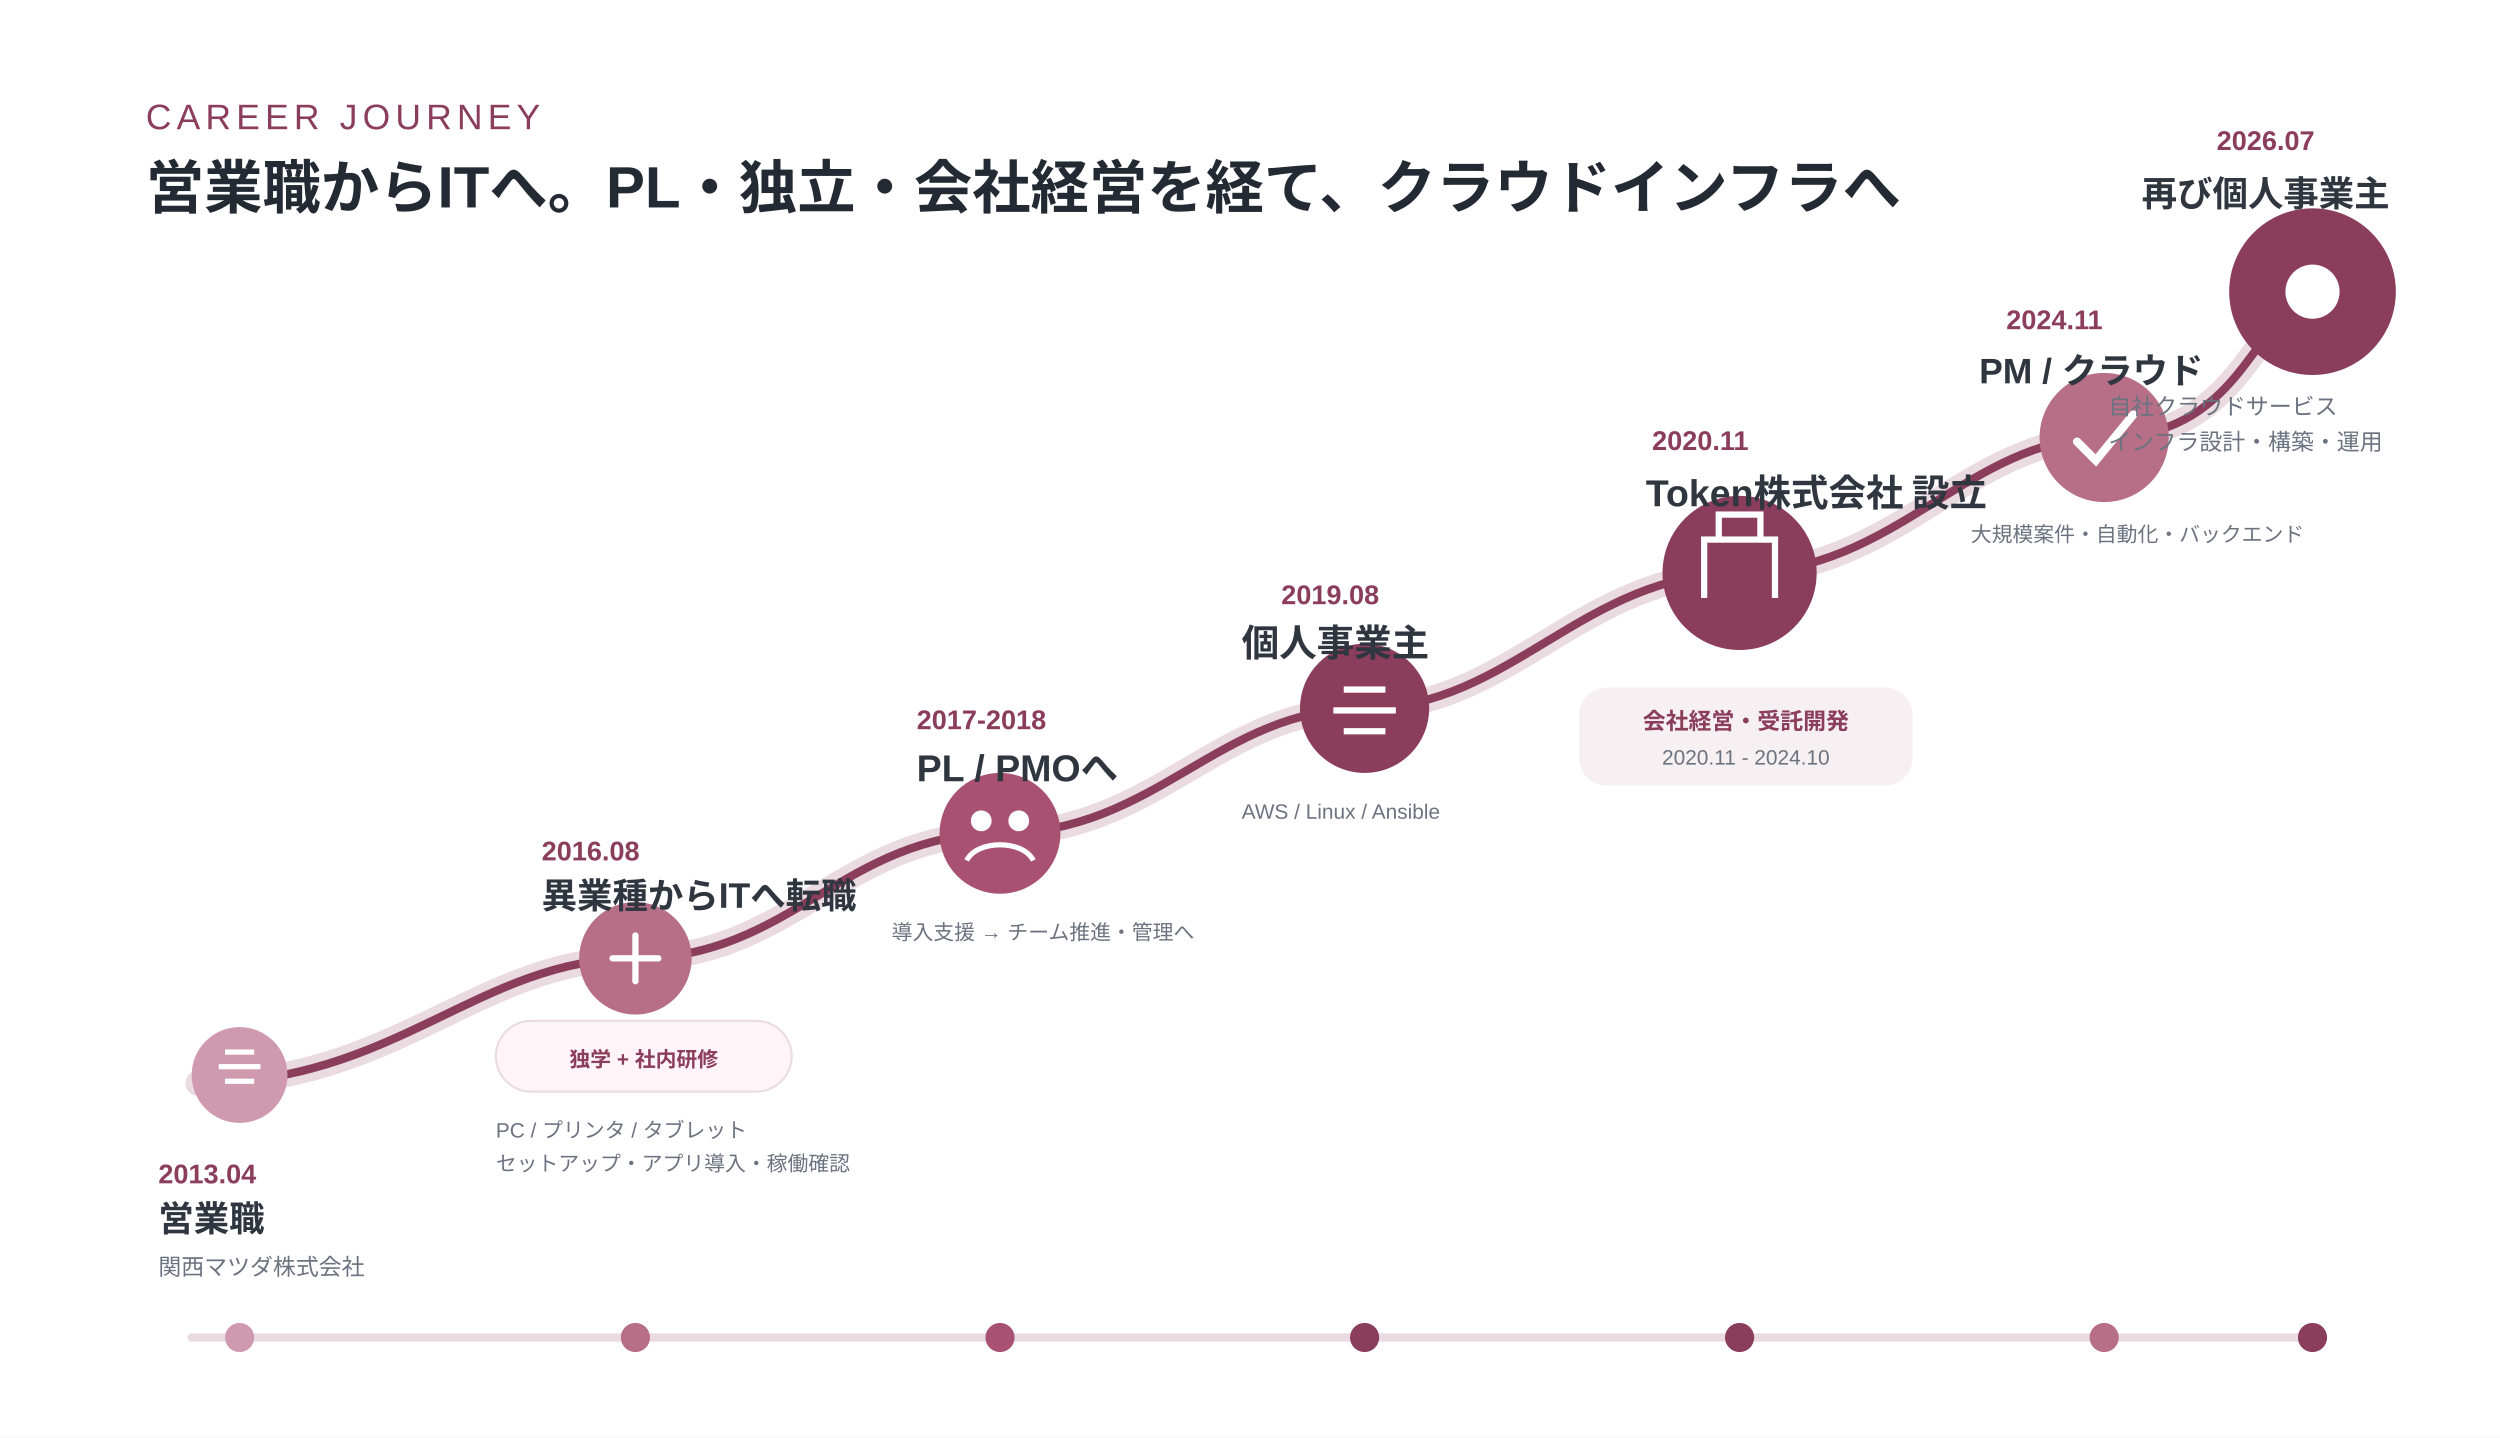
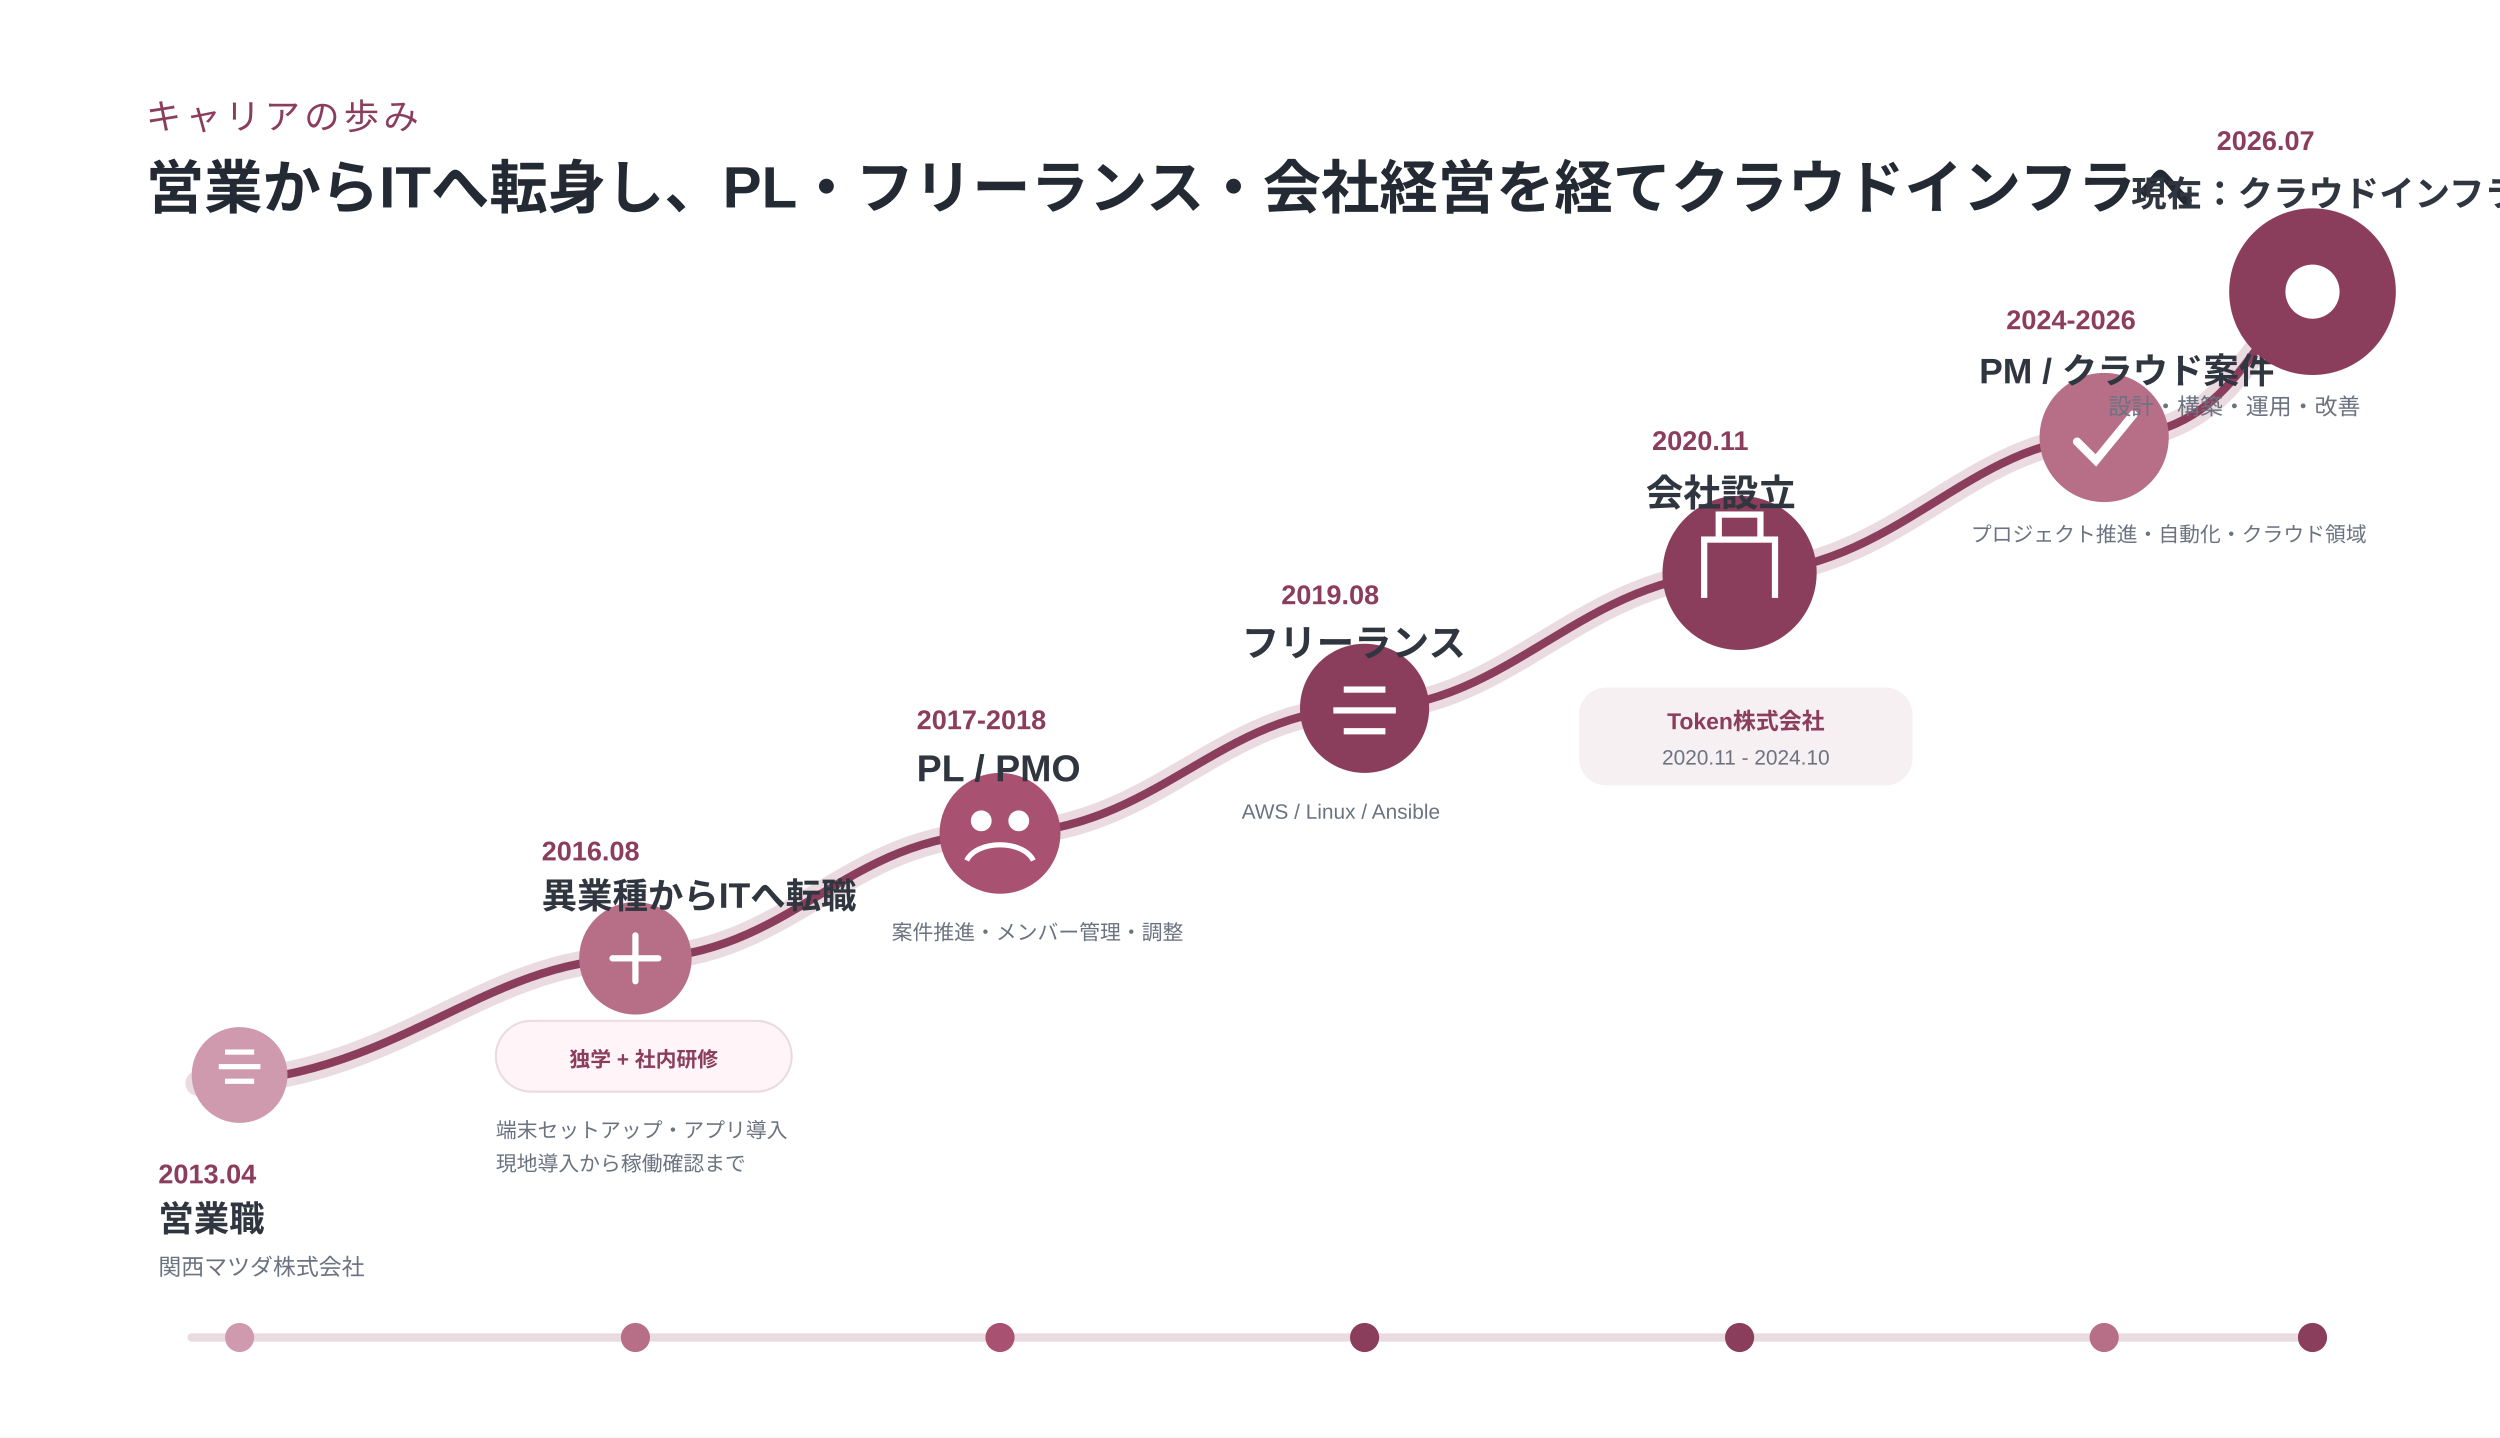
<svg xmlns="http://www.w3.org/2000/svg" width="1200" height="690" viewBox="0 0 1200 690">
  <rect width="1200" height="690" fill="#ffffff" />
-   <text x="70" y="62" font-family="Arial,'Noto Sans JP',sans-serif" font-size="17" fill="#8b3d5c" letter-spacing="2.5">CAREER JOURNEY</text>
-   <text x="70" y="100" font-family="Arial,'Noto Sans JP',sans-serif" font-size="28" font-weight="700" fill="#242a33">営業職からITへ。PL・独立・会社経営を経て、クラウドインフラへ</text>
+   <text x="70" y="62" font-family="Arial,'Noto Sans JP',sans-serif" font-size="17" fill="#8b3d5c" letter-spacing="2">キャリアの歩み</text>
+   <text x="70" y="100" font-family="Arial,'Noto Sans JP',sans-serif" font-size="28" font-weight="700" fill="#242a33">営業からITへ転身し、PL・フリーランス・会社経営を経てクラウドインフラへ</text>
  <path d="M95 520 C190 520 230 460 305 460 S405 400 480 400 S585 340 655 340 S760 275 835 275 S945 210 1010 210 S1080 155 1110 140" fill="none" stroke="#eadbe1" stroke-width="12" stroke-linecap="round" />
  <path d="M95 520 C190 520 230 460 305 460 S405 400 480 400 S585 340 655 340 S760 275 835 275 S945 210 1010 210 S1080 155 1110 140" fill="none" stroke="#8b3d5c" stroke-width="4" stroke-linecap="round" />
  <g font-family="Arial,'Noto Sans JP',sans-serif">
    <circle cx="115" cy="516" r="23" fill="#cf9aad" />
    <path d="M105 512h20M108 505h14M108 519h14" stroke="#fff" stroke-width="2.5" />
    <text x="76" y="568" font-size="13" font-weight="700" fill="#8b3d5c">2013.04</text>
    <text x="76" y="591" font-size="17" font-weight="700" fill="#303640">営業職</text>
    <text x="76" y="612" font-size="11" fill="#6b7280">関西マツダ株式会社</text>
    <circle cx="305" cy="460" r="27" fill="#b76e87" />
    <path d="M294 460h22M305 449v22" stroke="#fff" stroke-width="3" stroke-linecap="round" />
    <text x="260" y="413" font-size="13" font-weight="700" fill="#8b3d5c">2016.08</text>
    <text x="260" y="436" font-size="17" font-weight="700" fill="#303640">異業種からITへ転職</text>
    <rect x="238" y="490" width="142" height="34" rx="17" fill="#fff4f7" stroke="#eadbe1" />
    <text x="309" y="512" text-anchor="middle" font-size="10" font-weight="700" fill="#8b3d5c">独学 + 社内研修</text>
-     <text x="238" y="546" font-size="10" fill="#6b7280">PC / プリンタ / タブレット</text>
-     <text x="238" y="562" font-size="10" fill="#6b7280">セットアップ・アプリ導入・稼働確認</text>
+     <text x="238" y="546" font-size="10" fill="#6b7280">端末セットアップ・アプリ導入</text>
+     <text x="238" y="562" font-size="10" fill="#6b7280">現地導入から稼働確認まで</text>
    <circle cx="480" cy="400" r="29" fill="#a95170" />
    <circle cx="471" cy="394" r="5" fill="#fff" />
    <circle cx="489" cy="394" r="5" fill="#fff" />
    <path d="M464 413c5-10 27-10 32 0" fill="none" stroke="#fff" stroke-width="2.5" />
    <text x="440" y="350" font-size="13" font-weight="700" fill="#8b3d5c">2017-2018</text>
-     <text x="440" y="375" font-size="18" font-weight="700" fill="#303640">PL / PMOへ</text>
-     <text x="428" y="451" font-size="10" fill="#6b7280">導入支援 → チーム推進・管理へ</text>
+     <text x="440" y="375" font-size="18" font-weight="700" fill="#303640">PL / PMO</text>
+     <text x="428" y="451" font-size="10" fill="#6b7280">案件推進・メンバー管理・調整</text>
    <circle cx="655" cy="340" r="31" fill="#8b3d5c" />
    <path d="M640 341h30M645 331h20M645 351h20" stroke="#fff" stroke-width="3" />
    <text x="615" y="290" font-size="13" font-weight="700" fill="#8b3d5c">2019.08</text>
-     <text x="596" y="315" font-size="18" font-weight="700" fill="#303640">個人事業主</text>
+     <text x="596" y="315" font-size="18" font-weight="700" fill="#303640">フリーランス</text>
    <text x="596" y="393" font-size="10" fill="#6b7280">AWS / Linux / Ansible</text>
    <circle cx="835" cy="275" r="37" fill="#8b3d5c" />
    <path d="M818 287v-28h34v28M825 259v-12h20v12" fill="none" stroke="#fff" stroke-width="3" />
    <text x="793" y="216" font-size="13" font-weight="700" fill="#8b3d5c">2020.11</text>
-     <text x="790" y="243" font-size="18" font-weight="700" fill="#303640">Token株式会社 設立</text>
+     <text x="790" y="243" font-size="18" font-weight="700" fill="#303640">会社設立</text>
    <rect x="758" y="330" width="160" height="47" rx="13" fill="#8b3d5c" opacity=".08" />
-     <text x="838" y="350" text-anchor="middle" font-size="11" font-weight="700" fill="#8b3d5c">会社経営・受託開発</text>
+     <text x="838" y="350" text-anchor="middle" font-size="11" font-weight="700" fill="#8b3d5c">Token株式会社</text>
    <text x="838" y="367" text-anchor="middle" font-size="10" fill="#6b7280">2020.11 - 2024.10</text>
    <circle cx="1010" cy="210" r="31" fill="#b76e87" />
    <path d="M997 212l9 9 18-22" fill="none" stroke="#fff" stroke-width="4" stroke-linecap="round" />
-     <text x="963" y="158" font-size="13" font-weight="700" fill="#8b3d5c">2024.11</text>
-     <text x="950" y="184" font-size="17" font-weight="700" fill="#303640">PM / クラウド</text>
-     <text x="946" y="260" font-size="10" fill="#6b7280">大規模案件・自動化・バックエンド</text>
+     <text x="963" y="158" font-size="13" font-weight="700" fill="#8b3d5c">2024-2026</text>
+     <text x="950" y="184" font-size="17" font-weight="700" fill="#303640">PM / クラウド案件</text>
+     <text x="946" y="260" font-size="10" fill="#6b7280">プロジェクト推進・自動化・クラウド領域</text>
    <circle cx="1110" cy="140" r="40" fill="#8b3d5c" />
    <circle cx="1110" cy="140" r="13" fill="#fff" />
    <text x="1064" y="72" font-size="13" font-weight="700" fill="#8b3d5c">2026.07</text>
-     <text x="1028" y="99" font-size="17" font-weight="700" fill="#303640">再び個人事業主</text>
-     <text x="1012" y="199" font-size="11" fill="#6b7280">自社クラウドサービス</text>
-     <text x="1012" y="216" font-size="11" fill="#6b7280">インフラ設計・構築・運用</text>
+     <text x="1023" y="99" font-size="17" font-weight="700" fill="#303640">現在：クラウドインフラ</text>
+     <text x="1012" y="199" font-size="11" fill="#6b7280">設計・構築・運用・改善</text>
  </g>
  <rect x="90" y="640" width="1020" height="4" rx="2" fill="#eadbe1" />
  <circle cx="115" cy="642" r="7" fill="#cf9aad" />
  <circle cx="305" cy="642" r="7" fill="#b76e87" />
  <circle cx="480" cy="642" r="7" fill="#a95170" />
  <circle cx="655" cy="642" r="7" fill="#8b3d5c" />
  <circle cx="835" cy="642" r="7" fill="#8b3d5c" />
  <circle cx="1010" cy="642" r="7" fill="#b76e87" />
  <circle cx="1110" cy="642" r="7" fill="#8b3d5c" />
</svg>
